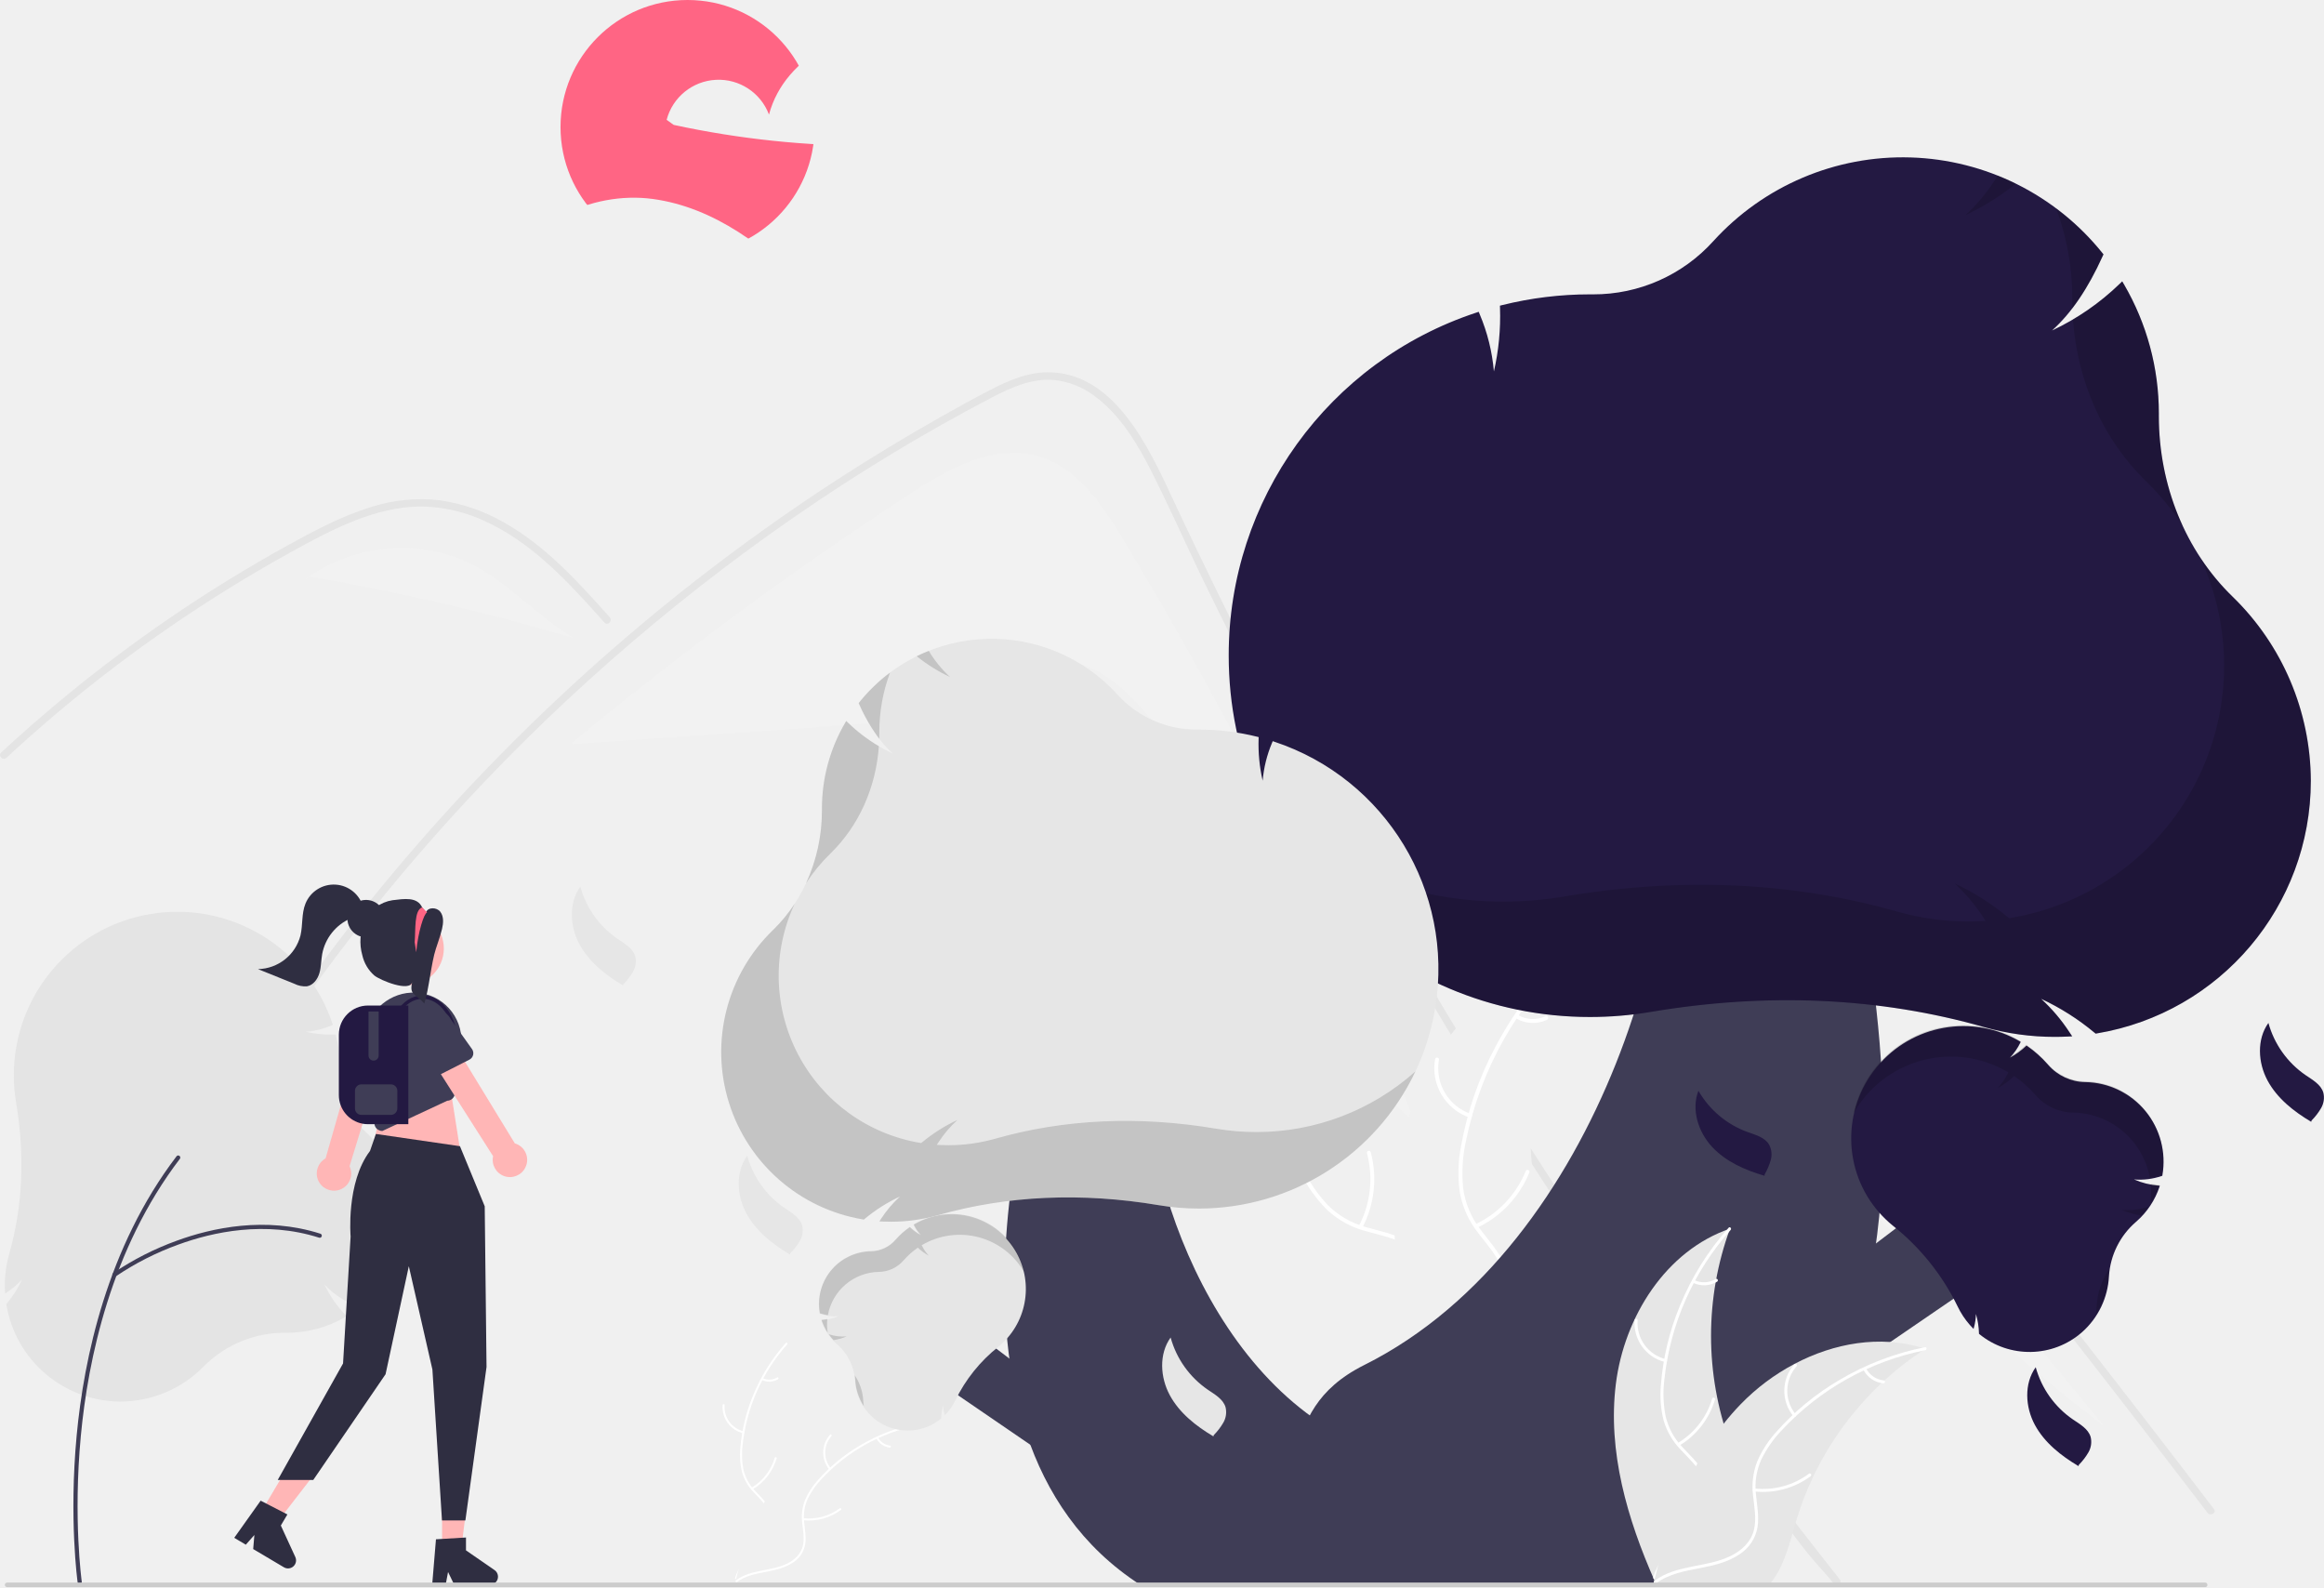
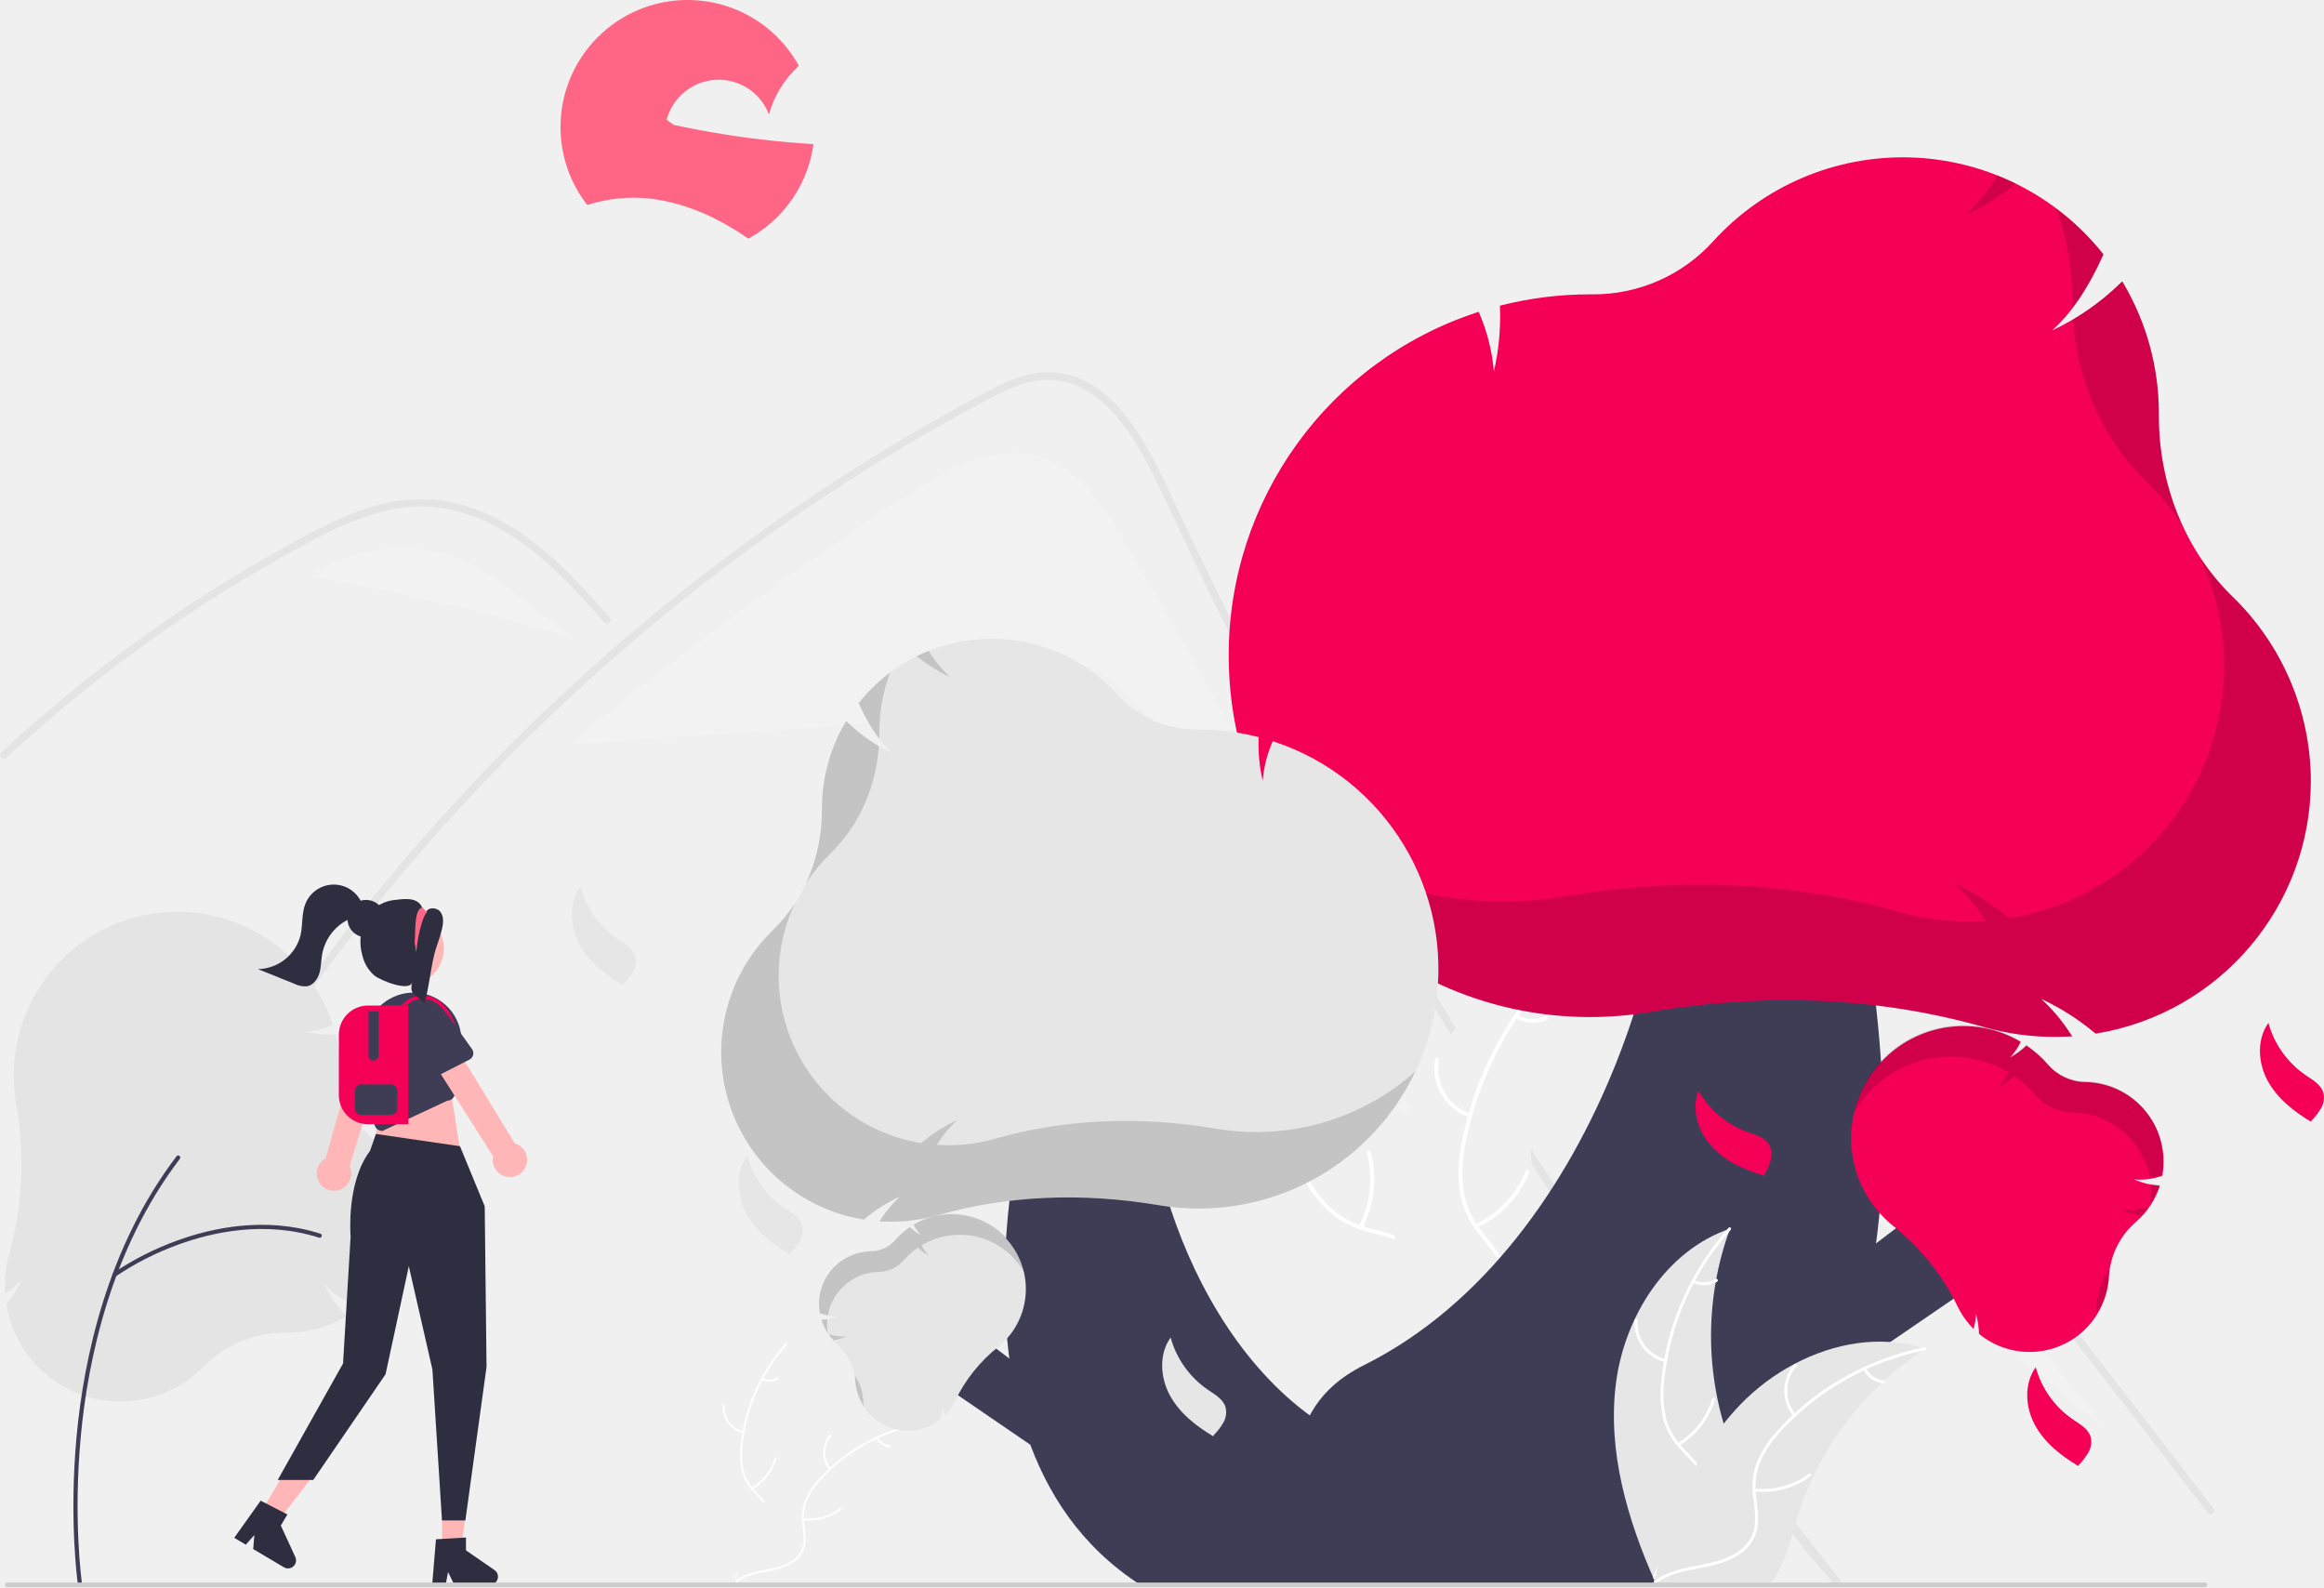
<svg xmlns="http://www.w3.org/2000/svg" data-name="Layer 1" width="933.039" height="637.11" viewBox="0 0 933.039 637.11">
  <circle cx="276.039" cy="51" r="51" fill="#ff6584" />
  <path d="M501.397,142.832c-24.717-3.341-52.935,10.019-59.341,34.124a21.597,21.597,0,0,0-41.093,2.109l2.83,2.027a372.275,372.275,0,0,0,160.659-.726C547.258,162.296,526.114,146.173,501.397,142.832Z" transform="translate(-133.3228 -130.962)" fill="#f0f0f0" />
  <path d="M395.397,210.832c-24.717-3.341-52.935,10.019-59.341,34.124a21.597,21.597,0,0,0-41.093,2.109l2.83,2.027a372.275,372.275,0,0,0,160.659-.726C441.258,230.296,420.114,214.173,395.397,210.832Z" transform="translate(-133.3228 -130.962)" fill="#f0f0f0" />
  <path d="M584.083,347.219c-8.366-13.837-18.279-28.61-33.804-33.128-17.979-5.232-36.448,5.162-52.114,15.418A1518.608,1518.608,0,0,0,363.017,429.084l.047.537q50.424-3.477,100.849-6.955c24.288-1.675,49.41-3.581,70.873-15.07,8.145-4.36,16.084-10.184,25.313-10.59,11.467-.504,21.465,7.504,29.322,15.871,46.477,49.492,59.927,125.177,112.07,168.66A1654.787,1654.787,0,0,0,584.083,347.219Z" transform="translate(-133.3228 -130.962)" fill="#f2f2f2" />
  <path d="M869.772,767.003c-5.14-6.49-7.24-8.01-12.31-14.56q-61.92-80.085-116.4-165.58-37.005-58.065-70.34-118.36-15.87-28.665-30.87-57.78-11.64-22.575-22.76-45.42c-2.12-4.35-4.18-8.72-6.23-13.1-4.83-10.3-9.57-20.65-14.66-30.81-5.8-11.58-12.86-23.72-23.51-31.5a32.076,32.076,0,0,0-16.71-6.43c-8.67-.56-16.67,3.02-24.19,6.93-55.02,28.69-106.53,64.66-153.12,105.59a797.156,797.156,0,0,0-124.4,138.09c-1.1,1.57-3.7.07-2.59-1.51q6.555-9.27,13.37-18.34a801.562,801.562,0,0,1,204.64-190.88q19.906-12.9,40.56-24.59c6.94-3.93,13.91-7.81,21-11.45,6.95-3.57,14.33-6.78,22.27-6.9,27.02-.42,41.01,30.18,50.62,50.77q4.53,9.72,9.17,19.38,17.535,36.675,36.42,72.68,11.655,22.23,23.82,44.2,37.86,68.415,80.48,134.06c37.64,57.97,74.98,109.18,117.86,163.39C873.073,766.383,870.963,768.523,869.772,767.003Z" transform="translate(-133.3228 -130.962)" fill="#e4e4e4" />
  <path d="M376.002,380.873c-1.57-1.75-3.13-3.5-4.71-5.25-12.46-13.78-25.83-27.4-42.94-35.3a62.298,62.298,0,0,0-26.1-6.05c-9.34.03-18.47,2.48-27.1,5.91-4.08,1.63-8.07,3.48-12,5.45-4.49,2.26-8.9,4.67-13.29,7.1q-12.36,6.84-24.4,14.28-23.955,14.805-46.41,31.87-11.64,8.85-22.8,18.28-10.38,8.76-20.34,17.99c-1.42,1.31-3.54-.81-2.12-2.12,1.75-1.63,3.52-3.25,5.29-4.85q7.5-6.78,15.24-13.3,14.114-11.91,28.96-22.9,23.085-17.1,47.76-31.88,12.33-7.38,25-14.14c2.55-1.36,5.13-2.69,7.74-3.95a123.389,123.389,0,0,1,18.4-7.49,65.457,65.457,0,0,1,27.79-2.73,72.352,72.352,0,0,1,25.64,8.87c16.8,9.39,29.83,23.91,42.51,38.08C379.403,380.183,377.292,382.313,376.002,380.873Z" transform="translate(-133.3228 -130.962)" fill="#e4e4e4" />
  <path d="M720.226,523.67,760.483,508.946l19.988-7.311c6.51-2.381,13.004-5.091,19.733-6.796,5.95-1.507,11.995-1.754,17.861.228a41.165,41.165,0,0,1,13.931,8.636A113.053,113.053,0,0,1,843.421,515.905c4.352,5.23,8.639,10.514,12.946,15.781q26.661,32.606,52.974,65.495,26.312,32.888,52.272,66.056,26.024,33.249,51.69,66.776,3.144,4.107,6.283,8.218c1.156,1.514,3.763.021,2.59-1.514q-25.855-33.864-52.071-67.451-26.28-33.667-52.923-67.049-26.643-33.381-53.646-66.472-6.727-8.244-13.477-16.47c-3.796-4.626-7.548-9.302-11.711-13.607-7.642-7.903-17.189-14.888-28.617-15.077-6.719-.111-13.222,2.021-19.465,4.279-6.73,2.435-13.444,4.915-20.165,7.373l-40.538,14.827-10.135,3.707c-1.799.658-1.022,3.558.798,2.893Z" transform="translate(-133.3228 -130.962)" fill="#e4e4e4" />
  <path d="M323.055,357.662c-20.458-10.514-46.656-8.455-65.455,4.681a933.583,933.583,0,0,1,106.215,24.79C349.325,378.642,337.991,365.339,323.055,357.662Z" transform="translate(-133.3228 -130.962)" fill="#f2f2f2" />
  <path d="M257.398,362.307l-3.938,3.201c1.332-1.12,2.717-2.171,4.14-3.165C257.532,362.331,257.465,362.318,257.398,362.307Z" transform="translate(-133.3228 -130.962)" fill="#f2f2f2" />
  <path d="M830.479,523.817c-3.963-4.824-8.247-9.874-14.175-11.834l-5.534.218A627.704,627.704,0,0,0,977.96,703.338Q904.219,613.578,830.479,523.817Z" transform="translate(-133.3228 -130.962)" fill="#f2f2f2" />
  <path d="M418.372,712.23c2.256-18.143,13.5-36.02,30.804-41.924a84.237,84.237,0,0,0,.004,57.834c2.659,7.192,6.365,14.914,3.864,22.163-1.556,4.51-5.363,7.961-9.618,10.119-4.255,2.158-8.978,3.186-13.642,4.194l-.918.759C421.463,748.657,416.115,730.373,418.372,712.23Z" transform="translate(-133.3228 -130.962)" fill="#f0f0f0" />
  <path d="M449.347,670.649a72,72,0,0,0-17.899,40.521,31.006,31.006,0,0,0,.353,9.708,17.783,17.783,0,0,0,4.423,8.248c1.993,2.19,4.286,4.2,5.713,6.836a10.889,10.889,0,0,1,.532,8.889c-1.259,3.612-3.741,6.556-6.269,9.351-2.806,3.103-5.77,6.282-6.963,10.395-.145.498-.909.245-.765-.253,2.075-7.157,9.023-11.223,12.336-17.669,1.546-3.008,2.195-6.5.746-9.675-1.267-2.777-3.63-4.851-5.668-7.051a18.976,18.976,0,0,1-4.625-7.904,28.664,28.664,0,0,1-.725-9.659A69.853,69.853,0,0,1,435.638,691.16a73.276,73.276,0,0,1,13.176-21.115c.345-.386.875.221.533.604Z" transform="translate(-133.3228 -130.962)" fill="#fff" />
  <path d="M431.665,706.294a10.802,10.802,0,0,1-8.223-11.316c.041-.517.846-.477.805.04a10.003,10.003,0,0,0,7.67,10.51c.504.12.249.884-.253.765Z" transform="translate(-133.3228 -130.962)" fill="#fff" />
  <path d="M435.066,728.149a20.82,20.82,0,0,0,9.298-11.991c.146-.498.911-.245.765.253a21.656,21.656,0,0,1-9.7,12.458c-.447.265-.807-.456-.362-.72Z" transform="translate(-133.3228 -130.962)" fill="#fff" />
  <path d="M439.541,684.185a6.115,6.115,0,0,0,5.795-.294c.443-.271.803.451.362.72a6.852,6.852,0,0,1-6.41.34.416.416,0,0,1-.256-.509.405.405,0,0,1,.509-.256Z" transform="translate(-133.3228 -130.962)" fill="#fff" />
  <path d="M501.917,702.712c-.272.177-.544.354-.816.537a80.525,80.525,0,0,0-10.296,8.038c-.252.224-.503.456-.748.687a84.892,84.892,0,0,0-18.437,25.238,82.44,82.44,0,0,0-4.516,11.684c-1.666,5.529-3.033,11.656-6.332,16.179a14.142,14.142,0,0,1-1.102,1.36H429.863c-.068-.034-.136-.061-.204-.095l-1.19.054c.048-.211.102-.428.15-.639.027-.122.061-.245.088-.367.02-.082.041-.163.054-.238.007-.027.014-.054.02-.075.014-.075.034-.143.048-.211q.449-1.826.925-3.652c0-.007,0-.007.007-.014a121.219,121.219,0,0,1,10.201-26.781c.136-.252.272-.51.422-.762a78.667,78.667,0,0,1,7.066-10.718,69.543,69.543,0,0,1,4.631-5.298,57.831,57.831,0,0,1,14.472-10.84c10.691-5.645,23.068-7.807,34.494-4.359C501.339,702.528,501.625,702.617,501.917,702.712Z" transform="translate(-133.3228 -130.962)" fill="#f0f0f0" />
  <path d="M501.85,703.09a72,72,0,0,0-38.688,21.578,31.005,31.005,0,0,0-5.563,7.964,17.783,17.783,0,0,0-1.435,9.249c.273,2.949.894,5.934.445,8.898a10.889,10.889,0,0,1-4.927,7.418c-3.18,2.126-6.934,2.982-10.635,3.692-4.109.788-8.389,1.542-11.818,4.108-.415.311-.874-.352-.459-.662,5.966-4.465,13.961-3.528,20.488-6.68,3.045-1.471,5.666-3.868,6.421-7.276.66-2.98.022-6.059-.28-9.042a18.976,18.976,0,0,1,1.066-9.095,28.664,28.664,0,0,1,5.237-8.148,69.853,69.853,0,0,1,16.854-13.878,73.276,73.276,0,0,1,23.233-8.926c.507-.101.566.704.062.804Z" transform="translate(-133.3228 -130.962)" fill="#fff" />
  <path d="M466.272,720.905a10.802,10.802,0,0,1,.248-13.986c.344-.388.963.128.619.517a10.003,10.003,0,0,0-.204,13.01c.331.399-.334.856-.662.459Z" transform="translate(-133.3228 -130.962)" fill="#fff" />
  <path d="M455.829,740.403a20.82,20.82,0,0,0,14.643-3.976c.417-.309.875.353.459.662a21.656,21.656,0,0,1-15.246,4.107c-.516-.057-.37-.85.144-.793Z" transform="translate(-133.3228 -130.962)" fill="#fff" />
  <path d="M485.871,707.994a6.115,6.115,0,0,0,4.804,3.254c.517.051.369.843-.144.793a6.852,6.852,0,0,1-5.322-3.588.416.416,0,0,1,.102-.561.405.405,0,0,1,.561.102Z" transform="translate(-133.3228 -130.962)" fill="#fff" />
  <path d="M635.094,613.645c-14.62-32.339-14.081-73.331,8.609-100.621a163.52,163.52,0,0,0,58.527,95.805c11.682,9.224,25.636,18.267,28.827,32.806,1.986,9.046-.829,18.615-5.695,26.495-4.866,7.88-11.649,14.363-18.355,20.751l-.752,2.186C677.074,670.865,649.714,645.985,635.094,613.645Z" transform="translate(-133.3228 -130.962)" fill="#f0f0f0" />
  <path d="M644.334,513.419a139.766,139.766,0,0,0,11.35,85.24,60.188,60.188,0,0,0,10.408,15.726,34.52,34.52,0,0,0,15.673,9.189c5.519,1.611,11.35,2.62,16.381,5.545a21.137,21.137,0,0,1,9.876,14.188c1.569,7.258.436,14.647-.923,21.834-1.509,7.98-3.203,16.244-1.016,24.266.265.972-1.259,1.326-1.523.356-3.804-13.957,3.592-27.721,2.558-41.753-.482-6.548-2.941-12.989-8.555-16.783-4.909-3.317-10.922-4.363-16.524-5.946a36.836,36.836,0,0,1-15.66-8.414,55.642,55.642,0,0,1-10.974-15.268,135.598,135.598,0,0,1-13.028-40.328,142.244,142.244,0,0,1,.462-48.312c.18-.988,1.674-.52,1.495.462Z" transform="translate(-133.3228 -130.962)" fill="#fff" />
  <path d="M651.109,590.361a20.969,20.969,0,0,1-25.072-10.426c-.455-.898.919-1.647,1.374-.748a19.417,19.417,0,0,0,23.342,9.65c.957-.312,1.307,1.213.356,1.523Z" transform="translate(-133.3228 -130.962)" fill="#fff" />
  <path d="M678.859,623.125a40.417,40.417,0,0,0,3.269-29.272c-.261-.973,1.262-1.327,1.523-.356a42.039,42.039,0,0,1-3.464,30.454c-.472.891-1.798.061-1.329-.826Z" transform="translate(-133.3228 -130.962)" fill="#fff" />
  <path d="M641.786,545.765a11.87,11.87,0,0,0,9.302-6.351c.461-.897,1.786-.065,1.329.826a13.301,13.301,0,0,1-10.275,7.048.808.808,0,0,1-.939-.584.786.786,0,0,1,.584-.939Z" transform="translate(-133.3228 -130.962)" fill="#fff" />
  <path d="M763.867,513.341c-.272.568-.543,1.136-.809,1.716a156.316,156.316,0,0,0-8.923,23.735c-.19.626-.373,1.264-.544,1.895a164.793,164.793,0,0,0-5.006,60.465,160.034,160.034,0,0,0,4.341,23.925c2.834,10.846,6.77,22.38,5.882,33.209a27.454,27.454,0,0,1-.449,3.368l-49.38,30.161c-.147.012-.287.036-.434.049l-1.917,1.294c-.134-.398-.265-.813-.399-1.211-.079-.23-.146-.467-.225-.698-.049-.156-.098-.312-.151-.449-.017-.052-.032-.104-.042-.144-.053-.138-.088-.271-.134-.398q-1.104-3.479-2.163-6.986c-.007-.011-.007-.011-.003-.029-5.334-17.827-9.227-36.255-10.2-54.689-.029-.555-.066-1.12-.072-1.689a152.708,152.708,0,0,1,.861-24.906,135.001,135.001,0,0,1,2.312-13.463,112.263,112.263,0,0,1,13.006-32.602c11.999-20.169,30.315-36.275,52.732-42.124C762.724,513.622,763.287,513.479,763.867,513.341Z" transform="translate(-133.3228 -130.962)" fill="#f0f0f0" />
  <path d="M764.139,514.036a139.766,139.766,0,0,0-42.258,74.893,60.188,60.188,0,0,0-1.158,18.822A34.52,34.52,0,0,0,727.705,624.524c3.436,4.609,7.485,8.926,9.741,14.29a21.137,21.137,0,0,1-.657,17.274c-3.117,6.739-8.47,11.957-13.883,16.877-6.009,5.463-12.337,11.042-15.421,18.763-.374.936-1.803.301-1.43-.633,5.365-13.434,19.558-19.971,27.181-31.797,3.557-5.518,5.472-12.142,3.274-18.551-1.922-5.604-6.094-10.059-9.613-14.696a36.836,36.836,0,0,1-7.438-16.146,55.642,55.642,0,0,1,.43-18.797,135.598,135.598,0,0,1,13.878-40.043,142.244,142.244,0,0,1,29.456-38.296c.739-.68,1.649.593.916,1.269Z" transform="translate(-133.3228 -130.962)" fill="#fff" />
  <path d="M723.224,579.549a20.969,20.969,0,0,1-13.741-23.419c.177-.991,1.725-.762,1.548.23a19.417,19.417,0,0,0,12.827,21.759c.952.327.313,1.756-.633,1.43Z" transform="translate(-133.3228 -130.962)" fill="#fff" />
  <path d="M725.654,622.416a40.417,40.417,0,0,0,20.234-21.404c.377-.934,1.807-.3,1.43.633a42.039,42.039,0,0,1-21.101,22.23c-.913.427-1.472-1.034-.564-1.459Z" transform="translate(-133.3228 -130.962)" fill="#fff" />
  <path d="M742.63,538.328a11.87,11.87,0,0,0,11.25.53c.908-.439,1.465,1.023.564,1.459a13.301,13.301,0,0,1-12.447-.558.808.808,0,0,1-.399-1.032.786.786,0,0,1,1.032-.399Z" transform="translate(-133.3228 -130.962)" fill="#fff" />
  <polygon points="725.514 520.131 781.058 477.961 808.131 505.035 717.646 566.955 725.514 520.131" fill="#3f3d56" />
  <path d="M807.033,767.207H617.031l6.664-21.592,0,0c41.302-14.951,18.102-47.089,57.39-66.732,96.095-48.047,133.297-191.426,119.226-248.104l62.973-2.663S950.249,675.087,807.033,767.207Z" transform="translate(-133.3228 -130.962)" fill="#3f3d56" />
-   <path d="M969.24,665.71a31.936,31.936,0,0,1-41.268.772l-.123-.101-.004-.159a30.599,30.599,0,0,0-1.227-7.809,21.86,21.86,0,0,1-.794,5.406l-.159.593-.427-.441c-.369-.38-.725-.766-1.06-1.147a32.206,32.206,0,0,1-4.905-7.428,93.885,93.885,0,0,0-26.05-32.469,45.581,45.581,0,0,1-5.465-5.258,45.053,45.053,0,0,1,56.576-68.639l.282.165-.146.291a23.468,23.468,0,0,1-4.187,6.04,30.605,30.605,0,0,0,6.449-4.659l.205-.193.232.16a45.245,45.245,0,0,1,8.239,7.334l.263.301a20.113,20.113,0,0,0,14.893,6.873,31.926,31.926,0,0,1,30.915,37.404l-.036.211-.205.062a27.396,27.396,0,0,1-11.158,1.392,31.125,31.125,0,0,0,9.939,2.489l.443.035-.141.422a31.905,31.905,0,0,1-9.208,13.883l-.121.106c-.043.037-.086.075-.129.113a31.351,31.351,0,0,0-10.831,21.761A32.17,32.17,0,0,1,969.24,665.71Z" transform="translate(-133.3228 -130.962)" fill="#231942" />
+   <path d="M969.24,665.71a31.936,31.936,0,0,1-41.268.772l-.123-.101-.004-.159a30.599,30.599,0,0,0-1.227-7.809,21.86,21.86,0,0,1-.794,5.406l-.159.593-.427-.441c-.369-.38-.725-.766-1.06-1.147a32.206,32.206,0,0,1-4.905-7.428,93.885,93.885,0,0,0-26.05-32.469,45.581,45.581,0,0,1-5.465-5.258,45.053,45.053,0,0,1,56.576-68.639l.282.165-.146.291a23.468,23.468,0,0,1-4.187,6.04,30.605,30.605,0,0,0,6.449-4.659l.205-.193.232.16a45.245,45.245,0,0,1,8.239,7.334l.263.301a20.113,20.113,0,0,0,14.893,6.873,31.926,31.926,0,0,1,30.915,37.404l-.036.211-.205.062a27.396,27.396,0,0,1-11.158,1.392,31.125,31.125,0,0,0,9.939,2.489l.443.035-.141.422a31.905,31.905,0,0,1-9.208,13.883l-.121.106c-.043.037-.086.075-.129.113a31.351,31.351,0,0,0-10.831,21.761A32.17,32.17,0,0,1,969.24,665.71Z" transform="translate(-133.3228 -130.962)" fill="#F50057" />
  <path d="M975.052,655.447a31.844,31.844,0,0,1-.359,3.433,32.276,32.276,0,0,0,5.189-15.991c.042-.872.134-1.74.257-2.605A30.291,30.291,0,0,0,975.052,655.447Z" transform="translate(-133.3228 -130.962)" opacity="0.15" />
  <path d="M985.1,616.637a31.077,31.077,0,0,0,7.942,2.246,31.959,31.959,0,0,0,2.91-3.551A27.08,27.08,0,0,1,985.1,616.637Z" transform="translate(-133.3228 -130.962)" opacity="0.15" />
  <path d="M996.804,606.152a32.12,32.12,0,0,1-.227,8.285,31.752,31.752,0,0,0,3.594-7.411l.141-.422-.443-.035A30.861,30.861,0,0,1,996.804,606.152Z" transform="translate(-133.3228 -130.962)" opacity="0.15" />
  <path d="M993.85,575.847a32.001,32.001,0,0,0-23.435-10.836,20.113,20.113,0,0,1-14.893-6.873l-.263-.301a45.246,45.246,0,0,0-8.239-7.334l-.232-.16-.205.193a30.605,30.605,0,0,1-6.449,4.659,23.469,23.469,0,0,0,4.187-6.04l.146-.291-.281-.165a45.02,45.02,0,0,0-66.701,29.146,45.028,45.028,0,0,1,61.871-16.588l.281.165-.146.291a23.469,23.469,0,0,1-4.187,6.04,30.604,30.604,0,0,0,6.449-4.659l.205-.193.232.16a45.246,45.246,0,0,1,8.239,7.334l.263.301a20.113,20.113,0,0,0,14.893,6.873,31.932,31.932,0,0,1,30.882,26.244,38.699,38.699,0,0,0,4.621-1.125l.205-.062.036-.211A31.803,31.803,0,0,0,993.85,575.847Z" transform="translate(-133.3228 -130.962)" opacity="0.15" />
-   <path d="M1061.073,444.374a102.831,102.831,0,0,1-85.892,101.417l-.508.083-.393-.327a98.526,98.526,0,0,0-21.49-13.641A70.386,70.386,0,0,1,964.172,545.319l1.095,1.645-1.973.095c-1.703.083-3.395.124-5.028.124a103.699,103.699,0,0,1-28.39-3.936c-41.952-11.936-87.003-13.977-133.899-6.067a146.765,146.765,0,0,1-24.335,2.03c-79.962,0-145.017-65.068-145.017-145.045a144.815,144.815,0,0,1,99.378-137.707l.997-.33.394.973a75.566,75.566,0,0,1,5.699,22.968,98.547,98.547,0,0,0,2.449-25.5l-.031-.905.879-.221a145.685,145.685,0,0,1,35.252-4.324l1.286.005A64.761,64.761,0,0,0,821.215,227.733a102.799,102.799,0,0,1,156.175,4.797l.433.536-.286.628c-6.007,13.239-12.551,22.884-20.362,29.937a100.218,100.218,0,0,0,27.153-18.735l1.027-.996.72,1.236a102.73,102.73,0,0,1,13.985,51.787l-.001.519c-.001.183-.001.368-.001.551,0,27.835,10.764,54.217,29.581,72.463A103.585,103.585,0,0,1,1061.073,444.374Z" transform="translate(-133.3228 -130.962)" fill="#231942" />
+   <path d="M1061.073,444.374a102.831,102.831,0,0,1-85.892,101.417l-.508.083-.393-.327a98.526,98.526,0,0,0-21.49-13.641A70.386,70.386,0,0,1,964.172,545.319l1.095,1.645-1.973.095c-1.703.083-3.395.124-5.028.124a103.699,103.699,0,0,1-28.39-3.936c-41.952-11.936-87.003-13.977-133.899-6.067a146.765,146.765,0,0,1-24.335,2.03c-79.962,0-145.017-65.068-145.017-145.045a144.815,144.815,0,0,1,99.378-137.707l.997-.33.394.973a75.566,75.566,0,0,1,5.699,22.968,98.547,98.547,0,0,0,2.449-25.5l-.031-.905.879-.221a145.685,145.685,0,0,1,35.252-4.324l1.286.005A64.761,64.761,0,0,0,821.215,227.733a102.799,102.799,0,0,1,156.175,4.797l.433.536-.286.628c-6.007,13.239-12.551,22.884-20.362,29.937a100.218,100.218,0,0,0,27.153-18.735l1.027-.996.72,1.236a102.73,102.73,0,0,1,13.985,51.787l-.001.519c-.001.183-.001.368-.001.551,0,27.835,10.764,54.217,29.581,72.463A103.585,103.585,0,0,1,1061.073,444.374Z" transform="translate(-133.3228 -130.962)" fill="#F50057" />
  <g opacity="0.15">
    <path d="M935.384,201.414A72.626,72.626,0,0,1,922.431,217.305a99.964,99.964,0,0,0,20.239-12.65Q939.092,202.893,935.384,201.414Z" transform="translate(-133.3228 -130.962)" />
    <path d="M994.894,324.13a103.222,103.222,0,0,1,14.783,18.009,105.084,105.084,0,0,1-9.618-44.146c0-.183,0-.368.001-.551l.001-.519A102.731,102.731,0,0,0,986.076,245.137l-.72-1.236-1.027.996a100.449,100.449,0,0,1-18.751,14.278C967.328,284.205,977.778,307.533,994.894,324.13Z" transform="translate(-133.3228 -130.962)" />
    <path d="M965.316,250.597l-.001.519c-.001.183-.001.368-.001.551,0,1.009.018,2.016.046,3.021a107.071,107.071,0,0,0,12.178-20.993l.286-.628-.433-.536a103.642,103.642,0,0,0-18.599-17.988A102.964,102.964,0,0,1,965.316,250.597Z" transform="translate(-133.3228 -130.962)" />
    <path d="M1029.639,370.457a92.951,92.951,0,0,1-13.103-15.942,102.705,102.705,0,0,1-76.099,144.949l-.508.083-.393-.327A98.53,98.53,0,0,0,918.045,485.578a70.384,70.384,0,0,1,11.381,13.414l1.095,1.645-1.973.095c-1.703.083-3.395.124-5.028.124a103.699,103.699,0,0,1-28.39-3.936c-41.952-11.936-87.003-13.977-133.899-6.067a146.768,146.768,0,0,1-24.335,2.03,144.405,144.405,0,0,1-96.347-36.741,145.197,145.197,0,0,0,131.092,83.068,146.767,146.767,0,0,0,24.335-2.03c46.896-7.91,91.947-5.869,133.899,6.067a103.698,103.698,0,0,0,28.39,3.936c1.633,0,3.325-.041,5.028-.124l1.973-.095-1.095-1.645a70.384,70.384,0,0,0-11.381-13.414,98.53,98.53,0,0,1,21.49,13.641l.393.327.508-.083a102.755,102.755,0,0,0,54.458-175.334Z" transform="translate(-133.3228 -130.962)" />
  </g>
-   <path d="M545.796,418.357c-5.534-5.963-8.404-14.91-5.461-22.495a37.481,37.481,0,0,0,19.7,16.556c3.211,1.153,6.902,2.102,8.655,5.029a8.379,8.379,0,0,1,.693,6.173,24.883,24.883,0,0,1-2.477,5.847l-.004.53C559.088,427.733,551.329,424.319,545.796,418.357Z" transform="translate(-133.3228 -130.962)" fill="#231942" />
-   <path d="M820.667,591.31c-5.534-5.963-8.404-14.91-5.461-22.495A37.481,37.481,0,0,0,834.907,585.371c3.211,1.153,6.902,2.102,8.655,5.029a8.379,8.379,0,0,1,.693,6.173,24.883,24.883,0,0,1-2.477,5.847l-.004.53C833.96,600.686,826.201,597.272,820.667,591.31Z" transform="translate(-133.3228 -130.962)" fill="#231942" />
-   <path d="M950.28,702.936c-3.866-7.158-4.406-16.539.341-23.145a37.481,37.481,0,0,0,14.931,20.959c2.82,1.92,6.157,3.762,7.122,7.035a8.379,8.379,0,0,1-.874,6.15,24.884,24.884,0,0,1-3.861,5.041l-.137.512C960.804,715.34,954.146,710.094,950.28,702.936Z" transform="translate(-133.3228 -130.962)" fill="#231942" />
-   <path d="M1043.705,564.728c-3.866-7.158-4.406-16.539.341-23.145a37.481,37.481,0,0,0,14.931,20.959c2.82,1.92,6.157,3.762,7.122,7.035a8.379,8.379,0,0,1-.874,6.15,24.883,24.883,0,0,1-3.861,5.041l-.137.512C1054.229,577.132,1047.571,571.886,1043.705,564.728Z" transform="translate(-133.3228 -130.962)" fill="#231942" />
+   <path d="M545.796,418.357c-5.534-5.963-8.404-14.91-5.461-22.495a37.481,37.481,0,0,0,19.7,16.556c3.211,1.153,6.902,2.102,8.655,5.029a8.379,8.379,0,0,1,.693,6.173,24.883,24.883,0,0,1-2.477,5.847l-.004.53C559.088,427.733,551.329,424.319,545.796,418.357Z" transform="translate(-133.3228 -130.962)" fill="#F50057" />
+   <path d="M820.667,591.31c-5.534-5.963-8.404-14.91-5.461-22.495A37.481,37.481,0,0,0,834.907,585.371c3.211,1.153,6.902,2.102,8.655,5.029a8.379,8.379,0,0,1,.693,6.173,24.883,24.883,0,0,1-2.477,5.847l-.004.53C833.96,600.686,826.201,597.272,820.667,591.31Z" transform="translate(-133.3228 -130.962)" fill="#F50057" />
+   <path d="M950.28,702.936c-3.866-7.158-4.406-16.539.341-23.145a37.481,37.481,0,0,0,14.931,20.959c2.82,1.92,6.157,3.762,7.122,7.035a8.379,8.379,0,0,1-.874,6.15,24.884,24.884,0,0,1-3.861,5.041l-.137.512C960.804,715.34,954.146,710.094,950.28,702.936Z" transform="translate(-133.3228 -130.962)" fill="#F50057" />
+   <path d="M1043.705,564.728c-3.866-7.158-4.406-16.539.341-23.145a37.481,37.481,0,0,0,14.931,20.959c2.82,1.92,6.157,3.762,7.122,7.035a8.379,8.379,0,0,1-.874,6.15,24.883,24.883,0,0,1-3.861,5.041l-.137.512C1054.229,577.132,1047.571,571.886,1043.705,564.728Z" transform="translate(-133.3228 -130.962)" fill="#F50057" />
  <path d="M432.965,618.004c-3.866-7.158-4.406-16.539.341-23.145a37.481,37.481,0,0,0,14.931,20.959c2.82,1.92,6.157,3.762,7.122,7.035a8.379,8.379,0,0,1-.874,6.15,24.884,24.884,0,0,1-3.861,5.041l-.137.512C443.489,630.408,436.831,625.162,432.965,618.004Z" transform="translate(-133.3228 -130.962)" fill="#e6e6e6" />
  <path d="M782.05,686.55c3.357-26.997,20.089-53.597,45.836-62.383a125.344,125.344,0,0,0,.006,86.057c3.956,10.702,9.471,22.193,5.75,32.978-2.315,6.711-7.98,11.846-14.312,15.056-6.332,3.211-13.359,4.741-20.299,6.24l-1.366,1.13C786.649,740.754,778.692,713.547,782.05,686.55Z" transform="translate(-133.3228 -130.962)" fill="#e6e6e6" />
  <path d="M828.141,624.678a107.135,107.135,0,0,0-26.634,60.296,46.136,46.136,0,0,0,.525,14.446,26.461,26.461,0,0,0,6.581,12.273c2.966,3.259,6.378,6.249,8.5,10.173a16.202,16.202,0,0,1,.792,13.227c-1.874,5.375-5.567,9.755-9.328,13.914-4.175,4.617-8.586,9.347-10.36,15.468-.215.742-1.353.365-1.139-.376,3.088-10.65,13.426-16.699,18.356-26.291,2.301-4.476,3.266-9.672,1.109-14.397-1.886-4.132-5.401-7.218-8.433-10.492a28.236,28.236,0,0,1-6.882-11.761,42.651,42.651,0,0,1-1.078-14.372,103.94,103.94,0,0,1,7.591-31.587,109.035,109.035,0,0,1,19.606-31.42c.513-.574,1.303.329.793.899Z" transform="translate(-133.3228 -130.962)" fill="#fff" />
  <path d="M801.83,677.717a16.074,16.074,0,0,1-12.235-16.838c.061-.769,1.259-.71,1.198.06a14.884,14.884,0,0,0,11.413,15.639c.751.178.37,1.316-.376,1.139Z" transform="translate(-133.3228 -130.962)" fill="#fff" />
  <path d="M806.892,710.238a30.981,30.981,0,0,0,13.835-17.843c.218-.741,1.356-.364,1.139.376A32.225,32.225,0,0,1,807.431,711.309c-.665.394-1.201-.679-.539-1.071Z" transform="translate(-133.3228 -130.962)" fill="#fff" />
  <path d="M813.55,644.819a9.099,9.099,0,0,0,8.622-.438c.66-.403,1.195.671.539,1.071a10.196,10.196,0,0,1-9.538.505.62.62,0,0,1-.381-.757.603.603,0,0,1,.757-.381Z" transform="translate(-133.3228 -130.962)" fill="#fff" />
  <path d="M906.366,672.387c-.405.263-.809.526-1.215.799A119.822,119.822,0,0,0,889.831,685.148c-.375.334-.749.678-1.113,1.022a126.32,126.32,0,0,0-27.434,37.554,122.672,122.672,0,0,0-6.72,17.385c-2.479,8.227-4.513,17.345-9.421,24.074a21.044,21.044,0,0,1-1.639,2.024H799.149c-.101-.051-.202-.091-.303-.142l-1.771.081c.071-.314.152-.638.223-.951.041-.182.091-.364.131-.546.03-.121.061-.243.081-.354.01-.04.02-.081.03-.111.02-.111.051-.213.071-.314q.668-2.717,1.376-5.434c0-.01,0-.01.01-.02,3.633-13.793,8.45-27.404,15.179-39.851.203-.374.405-.759.628-1.133a117.056,117.056,0,0,1,10.514-15.948,103.483,103.483,0,0,1,6.891-7.883A86.054,86.054,0,0,1,853.745,678.469c15.908-8.399,34.325-11.617,51.327-6.487C905.506,672.114,905.931,672.245,906.366,672.387Z" transform="translate(-133.3228 -130.962)" fill="#e6e6e6" />
  <path d="M906.266,672.95a107.135,107.135,0,0,0-57.568,32.107,46.136,46.136,0,0,0-8.278,11.85,26.461,26.461,0,0,0-2.135,13.762c.406,4.388,1.33,8.83.662,13.24a16.202,16.202,0,0,1-7.331,11.037c-4.732,3.163-10.318,4.437-15.825,5.493-6.114,1.173-12.483,2.294-17.585,6.113-.618.463-1.3-.524-.683-.986,8.878-6.644,20.774-5.25,30.486-9.94,4.532-2.189,8.431-5.756,9.554-10.827.982-4.434.033-9.015-.417-13.455a28.236,28.236,0,0,1,1.586-13.534,42.652,42.652,0,0,1,7.792-12.125A103.94,103.94,0,0,1,871.603,685.037a109.035,109.035,0,0,1,34.571-13.283c.755-.15.842,1.047.092,1.196Z" transform="translate(-133.3228 -130.962)" fill="#fff" />
  <path d="M853.325,699.458a16.074,16.074,0,0,1,.368-20.811c.512-.577,1.433.191.92.769a14.884,14.884,0,0,0-.303,19.359c.492.594-.497,1.274-.986.683Z" transform="translate(-133.3228 -130.962)" fill="#fff" />
  <path d="M837.787,728.472a30.981,30.981,0,0,0,21.789-5.917c.62-.461,1.302.526.683.986a32.225,32.225,0,0,1-22.686,6.111c-.768-.085-.55-1.265.214-1.18Z" transform="translate(-133.3228 -130.962)" fill="#fff" />
  <path d="M882.49,680.247a9.099,9.099,0,0,0,7.148,4.842c.769.076.55,1.255-.214,1.18a10.196,10.196,0,0,1-7.919-5.339.62.62,0,0,1,.151-.834.603.603,0,0,1,.834.151Z" transform="translate(-133.3228 -130.962)" fill="#fff" />
  <polygon points="423.592 559.289 386.779 531.34 368.836 549.283 428.807 590.322 423.592 559.289" fill="#3f3d56" />
  <path d="M591.248,767.207h125.927L712.758,752.897l0,0c-27.373-9.909-11.998-31.209-38.036-44.228-63.688-31.844-88.345-126.87-79.019-164.434l-41.736-1.765S496.329,706.153,591.248,767.207Z" transform="translate(-133.3228 -130.962)" fill="#3f3d56" />
  <path d="M476.592,685.032a20.779,20.779,0,0,0-7.178-14.423c-.028-.025-.057-.05-.085-.075l-.08-.07a21.145,21.145,0,0,1-6.103-9.201l-.093-.279.293-.023a20.628,20.628,0,0,0,6.587-1.65,18.157,18.157,0,0,1-7.395-.923l-.136-.041-.024-.14a21.16,21.16,0,0,1,20.489-24.79,13.33,13.33,0,0,0,9.871-4.555l.174-.2a29.987,29.987,0,0,1,5.46-4.861l.154-.106.136.128a20.284,20.284,0,0,0,4.274,3.088,15.554,15.554,0,0,1-2.775-4.003l-.097-.193.187-.109a29.86,29.86,0,0,1,37.497,45.492,30.209,30.209,0,0,1-3.622,3.485,62.224,62.224,0,0,0-17.265,21.52,21.344,21.344,0,0,1-3.251,4.923c-.222.252-.458.508-.703.76l-.283.292-.105-.393a14.487,14.487,0,0,1-.526-3.583,20.28,20.28,0,0,0-.813,5.176l-.003.105-.082.067A21.15,21.15,0,0,1,476.592,685.032Z" transform="translate(-133.3228 -130.962)" fill="#e6e6e6" />
  <path d="M479.891,693.136a21.104,21.104,0,0,0,.238,2.275,21.392,21.392,0,0,1-3.439-10.598c-.028-.578-.089-1.153-.17-1.726A20.075,20.075,0,0,1,479.891,693.136Z" transform="translate(-133.3228 -130.962)" opacity="0.15" />
  <path d="M473.231,667.415a20.597,20.597,0,0,1-5.264,1.488,21.181,21.181,0,0,1-1.929-2.353A17.947,17.947,0,0,0,473.231,667.415Z" transform="translate(-133.3228 -130.962)" opacity="0.15" />
  <path d="M465.474,660.465a21.289,21.289,0,0,0,.151,5.491,21.044,21.044,0,0,1-2.382-4.912L463.15,660.765l.293-.023A20.452,20.452,0,0,0,465.474,660.465Z" transform="translate(-133.3228 -130.962)" opacity="0.15" />
  <path d="M467.433,640.38a21.209,21.209,0,0,1,15.532-7.182,13.33,13.33,0,0,0,9.871-4.555l.174-.2a29.987,29.987,0,0,1,5.46-4.861l.154-.106.136.128a20.284,20.284,0,0,0,4.274,3.088A15.555,15.555,0,0,1,500.258,622.69l-.097-.193.187-.109a29.838,29.838,0,0,1,44.207,19.317,29.843,29.843,0,0,0-41.006-10.994l-.187.109.097.193a15.555,15.555,0,0,0,2.775,4.003,20.284,20.284,0,0,1-4.274-3.088l-.136-.128-.154.106a29.987,29.987,0,0,0-5.46,4.861l-.174.2a13.33,13.33,0,0,1-9.871,4.555,21.163,21.163,0,0,0-20.468,17.393,25.648,25.648,0,0,1-3.063-.745l-.136-.041-.024-.14A21.078,21.078,0,0,1,467.433,640.38Z" transform="translate(-133.3228 -130.962)" opacity="0.15" />
  <path d="M443.713,504.255c12.471-12.093,19.605-29.578,19.605-48.026,0-.121,0-.244-.001-.365l-.001-.344a68.086,68.086,0,0,1,9.269-34.323l.477-.819.68.66a66.421,66.421,0,0,0,17.996,12.417c-5.177-4.675-9.514-11.067-13.495-19.842l-.19-.416.287-.355a68.132,68.132,0,0,1,103.507-3.179,42.921,42.921,0,0,0,32.003,14.178l.853-.004a96.555,96.555,0,0,1,23.364,2.866l.583.146-.021.6a65.313,65.313,0,0,0,1.623,16.9,50.082,50.082,0,0,1,3.777-15.223l.261-.645.661.219A96.146,96.146,0,0,1,614.705,616.099a97.271,97.271,0,0,1-16.128-1.346c-31.081-5.243-60.939-3.89-88.744,4.021a68.728,68.728,0,0,1-18.816,2.609c-1.083,0-2.204-.027-3.333-.082l-1.308-.063.726-1.09a46.65,46.65,0,0,1,7.543-8.89,65.3,65.3,0,0,0-14.243,9.041l-.26.217-.337-.055A68.102,68.102,0,0,1,443.713,504.255Z" transform="translate(-133.3228 -130.962)" fill="#e6e6e6" />
  <g opacity="0.15">
    <path d="M506.182,392.22a48.134,48.134,0,0,0,8.585,10.532,66.253,66.253,0,0,1-13.414-8.384Q503.724,393.2,506.182,392.22Z" transform="translate(-133.3228 -130.962)" />
    <path d="M466.741,473.551a68.411,68.411,0,0,0-9.798,11.936,69.646,69.646,0,0,0,6.375-29.258c0-.121,0-.244-.001-.365l-.001-.344a68.087,68.087,0,0,1,9.269-34.323l.477-.819.68.66a66.574,66.574,0,0,0,12.427,9.463C485.01,447.09,478.084,462.551,466.741,473.551Z" transform="translate(-133.3228 -130.962)" />
    <path d="M486.344,424.816l.001.344c.001.121.001.244.001.365,0,.669-.012,1.336-.031,2.002a70.962,70.962,0,0,1-8.071-13.914l-.19-.416.287-.355a68.69,68.69,0,0,1,12.327-11.922A68.241,68.241,0,0,0,486.344,424.816Z" transform="translate(-133.3228 -130.962)" />
    <path d="M443.713,504.255a61.605,61.605,0,0,0,8.684-10.566,68.069,68.069,0,0,0,50.436,96.067l.337.055.26-.217a65.303,65.303,0,0,1,14.243-9.041,46.648,46.648,0,0,0-7.543,8.89l-.726,1.091,1.307.063c1.129.055,2.25.082,3.333.082a68.728,68.728,0,0,0,18.816-2.609c27.805-7.911,57.662-9.263,88.744-4.021a97.273,97.273,0,0,0,16.128,1.346,95.707,95.707,0,0,0,63.855-24.351,96.232,96.232,0,0,1-86.883,55.055,97.273,97.273,0,0,1-16.128-1.346c-31.081-5.243-60.939-3.89-88.744,4.021a68.728,68.728,0,0,1-18.816,2.609c-1.082,0-2.204-.027-3.333-.082l-1.307-.063.726-1.091a46.648,46.648,0,0,1,7.543-8.89,65.302,65.302,0,0,0-14.243,9.041l-.26.217-.337-.055a68.102,68.102,0,0,1-36.093-116.205Z" transform="translate(-133.3228 -130.962)" />
  </g>
  <path d="M181.787,693.572a46.534,46.534,0,0,1-45.894-38.868l-.037-.23.148-.178a44.586,44.586,0,0,0,6.173-9.725,31.852,31.852,0,0,1-6.07,5.15l-.745.495-.043-.893c-.037-.771-.056-1.536-.056-2.275a46.926,46.926,0,0,1,1.781-12.847c5.401-18.985,6.325-39.371,2.745-60.593a66.415,66.415,0,0,1-.919-11.012,65.647,65.647,0,0,1,127.953-20.653l.149.451-.44.178a34.195,34.195,0,0,1-10.394,2.579,44.596,44.596,0,0,0,11.539,1.108l.409-.014.1.398a65.926,65.926,0,0,1,1.957,15.952l-.002.582a29.306,29.306,0,0,0,9.681,21.852,46.519,46.519,0,0,1-2.171,70.673l-.243.196-.284-.129c-5.991-2.718-10.356-5.68-13.547-9.214a45.351,45.351,0,0,0,8.478,12.288l.451.465-.559.326a46.488,46.488,0,0,1-23.435,6.329l-.235-.001c-.083-.001-.166-.001-.249-.001a45.682,45.682,0,0,0-32.791,13.386A46.875,46.875,0,0,1,181.787,693.572Z" transform="translate(-133.3228 -130.962)" fill="#e4e4e4" />
  <path d="M165.322,766.876a.84.84,0,0,1-.83-.721c-.036-.251-3.53-25.451-.392-58.944,2.898-30.931,12.205-75.483,40.086-112.073a.84.84,0,1,1,1.336,1.018c-27.64,36.274-36.872,80.499-39.749,111.212-3.12,33.298.347,58.302.382,58.551a.84.84,0,0,1-.832.958Z" transform="translate(-133.3228 -130.962)" fill="#3f3d56" />
  <path d="M179.26,643.519a.84.84,0,0,1-.494-1.519A115.728,115.728,0,0,1,204.314,628.995c14.096-5.16,35.53-9.839,57.597-2.816a.84.84,0,1,1-.509,1.6c-21.614-6.879-42.66-2.278-56.51,2.793a113.827,113.827,0,0,0-25.139,12.787A.836.836,0,0,1,179.26,643.519Z" transform="translate(-133.3228 -130.962)" fill="#3f3d56" />
  <path d="M269.261,608.675a6.874,6.874,0,0,0,4.404-9.577l14.815-48.3-10.897-2.16-13.55,47.344a6.912,6.912,0,0,0,5.227,12.693Z" transform="translate(-133.3228 -130.962)" fill="#ffb6b6" />
  <path d="M289.344,536.687a7.938,7.938,0,0,0-4.94-.3v.01a7.085,7.085,0,0,0-1.59.59,7.442,7.442,0,0,0-1.54,1.01,7.783,7.783,0,0,0-2.28,3.16l-7.22,12.58a2.839,2.839,0,0,0-.22,2.38,2.868,2.868,0,0,0,1.66,1.73l1.56.61,7.41,2.91,2.73,1.08,1.84.72a2.868,2.868,0,0,0,3.85-2.03l3.26-14.09A8.004,8.004,0,0,0,289.344,536.687Z" transform="translate(-133.3228 -130.962)" fill="#3f3d56" />
  <polygon points="177.492 623.065 185.036 623.065 188.626 593.969 177.492 593.969 177.492 623.065" fill="#ffb6b6" />
  <path d="M306.834,767.097h5.41l.966-5.107,2.473,5.107h14.348a3.225,3.225,0,0,0,1.833-5.879l-11.458-7.913v-5.163l-12.051.719Z" transform="translate(-133.3228 -130.962)" fill="#2f2e41" />
  <polygon points="104.13 608.098 110.618 611.946 128.548 588.751 118.972 583.072 104.13 608.098" fill="#ffb6b6" />
  <path d="M227.362,748.271l4.653,2.759,3.436-3.9-.478,5.654,12.341,7.319a3.225,3.225,0,0,0,4.575-4.122l-5.819-12.651,2.634-4.441-10.733-5.529Z" transform="translate(-133.3228 -130.962)" fill="#2f2e41" />
  <polygon points="180.859 437.027 184.525 460.396 149.7 460.855 154.283 438.402 180.859 437.027" fill="#ffb6b6" />
  <path d="M317.982,591.063l9.947,24.123.725,64.51-8.488,61.594H310.772l-3.849-60.589-9.466-41.458-9.336,43.36L259.092,725.044H244.828l26.225-46.769,3.035-50.946s-1.892-21.613,7.79-34.366l2.357-6.808Z" transform="translate(-133.3228 -130.962)" fill="#2f2e41" />
  <path d="M318.464,546.467c-.02-.21-.05-.43-.09-.64a19.275,19.275,0,0,0-21.83-16.23,19.679,19.679,0,0,0-12.14,6.79v.01c-.16.19-.31.39-.46.59-.27.34-.52.7-.76,1.06a19.291,19.291,0,0,0-3.2,11.06v.01a19.057,19.057,0,0,0,.63,4.48,71.765,71.765,0,0,1,1.57,7.77c.26,1.66.46,3.29.61,4.88.09.8.16,1.59.22,2.36v.01c.3,3.81.4,7.23.49,9.88.04,1.44.08,2.64.15,3.56a1.101,1.101,0,0,0,.02.18,3.033,3.033,0,0,0,.76,1.66,1.446,1.446,0,0,0,.17.18,3.581,3.581,0,0,0,1.56.82,3.08,3.08,0,0,0,.61.06h.06l5.83-2.72,4.6-2.14,15.61-7.28a3.142,3.142,0,0,0,2.9-2.1v-.01c.02-.08.05-.16.07-.25.84-3.31,2.33-6.86,2.86-12.57.07-.82.13-1.67.16-2.58v-.01A58.963,58.963,0,0,0,318.464,546.467Z" transform="translate(-133.3228 -130.962)" fill="#3f3d56" />
  <circle cx="163.461" cy="380.749" r="14.724" fill="#ffb6b6" />
-   <path d="M281.064,534.597a11.715,11.715,0,0,0-11.7,11.7v24.25a11.686,11.686,0,0,0,9.53,11.49h.01a11.805,11.805,0,0,0,2.16.2h16.2v-47.64Z" transform="translate(-133.3228 -130.962)" fill="#231942" />
+   <path d="M281.064,534.597a11.715,11.715,0,0,0-11.7,11.7v24.25a11.686,11.686,0,0,0,9.53,11.49h.01a11.805,11.805,0,0,0,2.16.2h16.2v-47.64Z" transform="translate(-133.3228 -130.962)" fill="#F50057" />
  <path d="M281.274,536.987v17.69a2.04,2.04,0,1,0,4.08,0v-17.69Z" transform="translate(-133.3228 -130.962)" fill="#3f3d56" />
  <path d="M290.264,566.247H278.404a2.571,2.571,0,0,0-2.57,2.58v7.09a2.578,2.578,0,0,0,2.57,2.58h11.86a2.586,2.586,0,0,0,2.58-2.58v-7.09A2.58,2.58,0,0,0,290.264,566.247Z" transform="translate(-133.3228 -130.962)" fill="#3f3d56" />
-   <path d="M312.173,564.004a22.538,22.538,0,0,0,4.83-14.432c0-10.507-6.258-19.055-13.951-19.055-4.13,0-8.021,2.468-10.675,6.772l1.158.714c2.401-3.892,5.869-6.125,9.516-6.125,6.942,0,12.59,7.937,12.59,17.693a21.165,21.165,0,0,1-4.507,13.552Z" transform="translate(-133.3228 -130.962)" fill="#231942" />
+   <path d="M312.173,564.004a22.538,22.538,0,0,0,4.83-14.432c0-10.507-6.258-19.055-13.951-19.055-4.13,0-8.021,2.468-10.675,6.772l1.158.714c2.401-3.892,5.869-6.125,9.516-6.125,6.942,0,12.59,7.937,12.59,17.693a21.165,21.165,0,0,1-4.507,13.552Z" transform="translate(-133.3228 -130.962)" fill="#F50057" />
  <path d="M344.26,599.581a6.874,6.874,0,0,0-4.248-9.647l-26.331-43.117-8.842,6.725,26.455,41.536a6.912,6.912,0,0,0,12.967,4.504Z" transform="translate(-133.3228 -130.962)" fill="#ffb6b6" />
  <path d="M322.824,552.077l-4.45-6.25-2.38-3.34-1.55-2.18a7.921,7.921,0,0,0-1.99-2.5,7.997,7.997,0,0,0-12.28,9.72l4.62,13.75a2.885,2.885,0,0,0,4.04,1.64l1.49-.76,2.35-1.2,2.11-1.07h.01l3.91-2,1.33-.67,1.76-.9a2.89,2.89,0,0,0,1.03-4.24Z" transform="translate(-133.3228 -130.962)" fill="#3f3d56" />
  <path d="M1018.653,768.072H136.182a.919.919,0,1,1,0-1.839h882.471a.919.919,0,0,1,0,1.839Z" transform="translate(-133.3228 -130.962)" fill="#ccc" />
  <path d="M602.965,691.004c-3.866-7.158-4.406-16.539.341-23.145a37.481,37.481,0,0,0,14.931,20.959c2.82,1.92,6.157,3.762,7.122,7.035a8.379,8.379,0,0,1-.874,6.15,24.884,24.884,0,0,1-3.861,5.041l-.137.512C613.489,703.408,606.831,698.162,602.965,691.004Z" transform="translate(-133.3228 -130.962)" fill="#e6e6e6" />
  <path d="M365.965,510.004c-3.866-7.158-4.406-16.539.341-23.145a37.481,37.481,0,0,0,14.931,20.959c2.82,1.92,6.157,3.762,7.122,7.035a8.379,8.379,0,0,1-.874,6.15,24.884,24.884,0,0,1-3.861,5.041l-.137.512C376.489,522.408,369.831,517.162,365.965,510.004Z" transform="translate(-133.3228 -130.962)" fill="#e6e6e6" />
  <path d="M287.804,499.697v.01a7.402,7.402,0,0,1-.243,1.898c-.026.109-.057.222-.093.331v.005a7.509,7.509,0,0,1-4.629,4.821c-.16.062-.326.114-.491.16a6.709,6.709,0,0,1-1.066.217,6.798,6.798,0,0,1-.978.067,7.445,7.445,0,0,1-.766-.036,7.243,7.243,0,0,1-1.743-.398,2.191,2.191,0,0,1-.259-.093,1.262,1.262,0,0,1-.124-.052,7.507,7.507,0,0,1-3.874-10.164l.005-.005a7.357,7.357,0,0,1,1.474-2.069,7.473,7.473,0,0,1,5.286-2.183,2.815,2.815,0,0,1,.295.01,7.529,7.529,0,0,1,5.803,3.129,7.413,7.413,0,0,1,1.21,2.669A7.511,7.511,0,0,1,287.804,499.697Z" transform="translate(-133.3228 -130.962)" fill="#2f2e41" />
  <path d="M279.148,495.148a12.245,12.245,0,0,0-23.193-1.438c-1.611,3.996-1.021,8.531-1.986,12.731a17.989,17.989,0,0,1-17.072,13.538l14.597,5.882a9.564,9.564,0,0,0,5.052,1.023c2.54-.43,4.307-2.857,5.023-5.331s.657-5.103,1.11-7.639a19.501,19.501,0,0,1,11.326-14.241c1.643-.702,3.47-1.232,4.632-2.589s1.097-3.919-.587-4.518" transform="translate(-133.3228 -130.962)" fill="#2f2e41" />
  <path d="M302.804,495.207c-1.98-4.327-7.205-3.446-11.929-2.876a14.681,14.681,0,0,0-11,8.163,20.062,20.062,0,0,0-1.088,13.926,15.258,15.258,0,0,0,4.817,8.121c2.495,2.006,14.223,6.751,15.199,2.666-1.22,5.33,1.235,4.496,4.869,8.582,1.882-5.655,2.765-16.31,4.647-21.965l.85-2.554c.597-1.794,1.195-3.592,1.627-5.433.542-2.313.751-4.965-.686-6.857s-5.056-1.966-5.782.296" transform="translate(-133.3228 -130.962)" fill="#2f2e41" />
  <path d="M300.433,513.214l-.629-4.007c.428-4.983-.271-12.91,3-14l2,2C303.539,497.629,301.132,505.081,300.433,513.214Z" transform="translate(-133.3228 -130.962)" fill="#ff6584" />
</svg>
